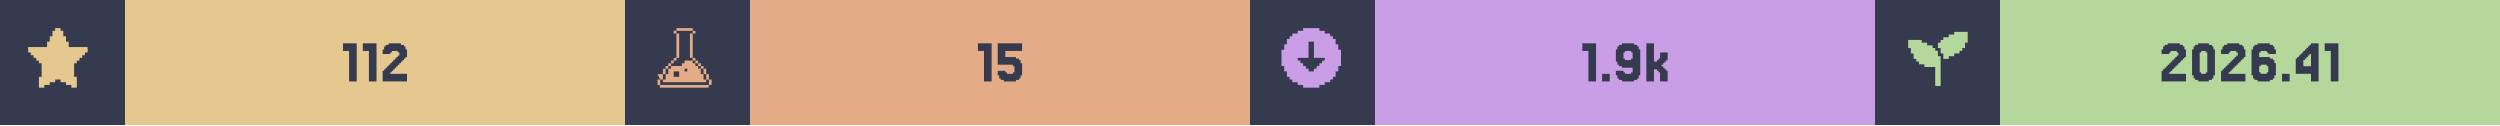
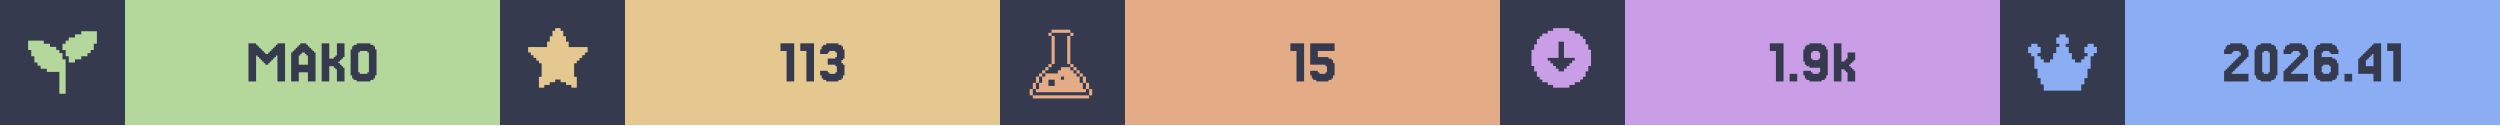
<svg xmlns="http://www.w3.org/2000/svg" width="1200" viewBox="0 0 200 10">
  <g>
    <rect width="200" height="10" fill="#363a4f" />
    <g class="badge" transform="translate(0 0)">
-       <path fill="#e5c890" d="M5.929 6.145h.216v.866h-.433v-.217H5.28v-.216h-.432v-.216h-.433v.216H3.98v.216h-.433v.217h-.433v-.866h.217V5.063h-.217v-.216H2.9V4.63h-.217v-.216h-.216v-.217H2.25v-.432h1.515v-.433h.216v-.433h.216v-.433h.217V2.25h.433v.216h.216v.433h.216v.433h.217v.433H7.01v.432h-.217v.217h-.216v.216h-.216v.217h-.217v.216H5.93z" />
-       <rect fill="#e5c890" width="40" height="10" x="10" y="0" />
-       <path fill="#363a4f" d="M28.537 3.467V6.516H27.927V4.077H27.439V3.467Z M30.122 3.467V6.516H29.512V4.077H29.024V3.467Z M31.341 5.663V5.785H31.22V5.907H32.561V6.516H30.61V5.663H30.732V5.541H30.854V5.419H30.976V5.297H31.098V5.175H31.22V5.053H31.341V4.931H31.463V4.809H31.585V4.687H31.707V4.565H31.829V4.443H31.951V4.199H31.829V4.077H31.341V4.199H31.22V4.321H30.61V3.955H30.732V3.711H30.854V3.589H31.098V3.467H32.073V3.589H32.317V3.711H32.439V3.955H32.561V4.565H32.439V4.687H32.317V4.809H32.195V4.931H32.073V5.053H31.951V5.175H31.829V5.297H31.707V5.419H31.585V5.541H31.463V5.663Z" />
+       <path transform="translate(2 2) scale(0.25)" fill="#b4d89c" d="M 18 2 L 18 3 L 16 3 L 16 4 L 14 4 L 14 5 L 13 5 L 13 6 L 12 6 L 12 8 L 13 8 L 13 10 L 14 10 L 14 12 L 16 12 L 16 11 L 18 11 L 18 10 L 20 10 L 20 9 L 21 9 L 21 8 L 22 8 L 22 6 L 23 6 L 23 2 L 18 2 z M 1 5 L 1 8 L 2 8 L 2 10 L 3 10 L 3 12 L 4 12 L 4 13 L 5 13 L 5 14 L 7 14 L 7 15 L 11 15 L 11 22 L 13 22 L 13 11 L 12 11 L 12 9 L 11 9 L 11 8 L 10 8 L 10 7 L 8 7 L 8 6 L 6 6 L 6 5 L 1 5 z" />
+       <rect fill="#b4d89c" width="30" height="10" x="10" y="0" />
+       <path fill="#363a4f" d="M21.463 5.053V5.175H21.22V5.053H21.098V4.931H20.976V4.809H20.854V4.687H20.732V4.565H20.61V4.443H20.488V6.516H19.878V3.467H20.488V3.589H20.61V3.711H20.732V3.833H20.854V3.955H20.976V4.077H21.098V4.199H21.22V4.321H21.463V4.199H21.585V4.077H21.707V3.955H21.829V3.833H21.951V3.711H22.073V3.589H22.195V3.467H22.805V6.516H22.195V4.443H22.073V4.565H21.951V4.687H21.829V4.809H21.707V4.931H21.585V5.053Z M24.634 5.175V4.443H24.512V4.321H24.39V4.199H24.146V4.321H24.024V4.443H23.902V5.175ZM23.415 4.199V4.077H23.537V3.955H23.659V3.833H23.78V3.711H23.902V3.589H24.024V3.467H24.512V3.589H24.634V3.711H24.756V3.833H24.878V3.955H25V4.077H25.122V4.199H25.244V6.516H24.634V5.785H23.902V6.516H23.293V4.199Z M27.317 5.297H27.439V5.419H27.561V6.516H26.951V5.541H26.829V5.419H26.707V5.297H26.341V6.516H25.732V3.467H26.341V4.687H26.707V4.565H26.829V4.443H26.951V3.467H27.561V4.565H27.439V4.687H27.317V4.809H27.195V4.931H27.073V5.053H27.195V5.175H27.317Z M30 6.029V6.272H29.878V6.394H29.634V6.516H28.537V6.394H28.293V6.272H28.171V6.029H28.049V3.955H28.171V3.711H28.293V3.589H28.537V3.467H29.634V3.589H29.878V3.711H30V3.955H30.122V6.029ZM28.78 5.785V5.907H29.39V5.785H29.512V4.199H29.39V4.077H28.78V4.199H28.659V5.785Z" />
    </g>
-     <g class="badge" transform="translate(50 0)">
-       <path fill="#e3ac86" d="M4.115 2.249v.216h1.3V2.25zm1.3.216v.217h.216v-.217zm0 .217h-.217V4.63h.217zm0 1.948v.217h.216V4.63zm.216.217v.216h.217v-.216zm.217.216v.217h.216v-.217zm.216.217v.216h.217V5.28zm.217.216v.433h.216v-.433zm.216.433v.433h.216v-.433zm.216.433v.433h.217v-.433zm0 .433H2.786v.216h3.896zm-3.896 0v-.433H2.6v.433zm0-.433h.216v-.433H2.6zm.216-.433h.217v-.433h-.217zm.217-.433h.216V5.28h-.216zm.216-.216h.217v-.217h-.217zm.217-.217h.216v-.216h-.216zm.216-.216h.216V4.63H3.9zm.216-.217h.217V2.682h-.217zm0-1.948v-.217H3.9v.217zm-.432 2.598v.216h-.217v.433h-.216v.433h-.217v.216h3.464v-.216h-.216v-.433h-.217v-.433h-.216V5.28h-.217v-.217h-.216v-.216h-.65v.216h-.217v.217zm1.082.216h.217v.217h-.217zm-.866.217h.433v.432h-.433z" />
-       <rect fill="#e3ac86" width="40" height="10" x="10" y="0" />
-       <path fill="#363a4f" d="M29.329 3.467V6.516H28.72V4.077H28.232V3.467Z M30.427 5.663V5.785H30.549V5.907H31.037V5.785H31.159V5.297H31.037V5.175H29.817V3.467H31.768V4.077H30.427V4.565H31.28V4.687H31.524V4.809H31.646V5.053H31.768V6.029H31.646V6.272H31.524V6.394H31.28V6.516H30.305V6.394H30.061V6.272H29.939V6.029H29.817V5.663Z" />
+     <g class="badge" transform="translate(40 0)">
+       <path transform="" fill="#e5c890" d="M5.929 6.145h.216v.866h-.433v-.217H5.28v-.216h-.432v-.216h-.433v.216H3.98v.216h-.433v.217h-.433v-.866h.217V5.063h-.217v-.216H2.9V4.63h-.217v-.216h-.216v-.217H2.25v-.432h1.515v-.433h.216v-.433h.216v-.433h.217V2.25h.433v.216h.216v.433h.216v.433h.217v.433H7.01v.432h-.217v.217h-.216v.216h-.216v.217h-.217v.216H5.93z" />
+       <rect fill="#e5c890" width="30" height="10" x="10" y="0" />
+       <path fill="#363a4f" d="M23.537 3.467V6.516H22.927V4.077H22.439V3.467Z M25.122 3.467V6.516H24.512V4.077H24.024V3.467Z M26.22 5.663V5.785H26.341V5.907H26.829V5.785H26.951V5.297H26.829V5.175H26.22V4.687H26.829V4.565H26.951V4.199H26.829V4.077H26.341V4.199H26.22V4.321H25.61V3.955H25.732V3.711H25.854V3.589H26.098V3.467H27.073V3.589H27.317V3.711H27.439V3.955H27.561V4.687H27.439V4.809H27.317V5.053H27.439V5.175H27.561V6.029H27.439V6.272H27.317V6.394H27.073V6.516H26.098V6.394H25.854V6.272H25.732V6.029H25.61V5.663Z" />
    </g>
-     <g class="badge" transform="translate(100 0)">
-       <path fill="#ca9ee6" d="M5.55 6.794h.432v-.216h.433v-.216h.216v-.217h.217v-.433h.216V5.28h.217V3.981h-.217v-.433h-.216v-.433h-.217V2.9h-.216v-.217h-.433v-.216h-.433V2.25h-1.298v.216h-.433v.216h-.433V2.9h-.216v.216h-.217v.433h-.216v.433h-.217v1.298h.217v.433h.216v.433h.217v.217h.216v.216h.433v.216h.433v.217h1.298zm-1.083-1.298v-.217h-.216v-.216h-.217v-.216h-.216V4.63h.866V3.332h.432V4.63h.866v.217h-.216v.216h-.217v.216h-.216v.217h-.217v.216h-.432v-.216z" />
-       <rect fill="#ca9ee6" width="40" height="10" x="10" y="0" />
-       <path fill="#363a4f" d="M27.683 3.467V6.516H27.073V4.077H26.585V3.467Z M28.78 5.907V6.516H28.171V5.907Z M30.61 4.687V4.199H30.488V4.077H30V4.199H29.878V4.687H30V4.809H30.488V4.687ZM29.39 6.272V6.029H29.268V5.663H29.878V5.785H30V5.907H30.488V5.785H30.61V5.419H29.756V5.297H29.512V5.175H29.39V4.931H29.268V3.955H29.39V3.711H29.512V3.589H29.756V3.467H30.732V3.589H30.976V3.711H31.098V3.955H31.22V6.029H31.098V6.272H30.976V6.394H30.732V6.516H29.756V6.394H29.512V6.272Z M32.561 4.931V4.809H32.683V4.687H32.805V4.199H33.415V4.809H33.293V4.931H33.171V5.053H33.049V5.175H32.927V5.297H33.049V5.419H33.171V5.541H33.293V5.663H33.415V6.516H32.805V5.785H32.683V5.663H32.561V5.541H32.317V6.516H31.707V3.467H32.317V4.931Z" />
+     <g class="badge" transform="translate(80 0)">
+       <path transform="translate(2 2) scale(0.25)" fill="#e3ac86" d="M 8.502 1.5 L 8.502 2.5 L 14.504 2.5 L 14.504 1.5 L 8.502 1.5 z M 14.504 2.5 L 14.504 3.5 L 15.504 3.5 L 15.504 2.5 L 14.504 2.5 z M 14.504 3.5 L 13.502 3.5 L 13.502 12.502 L 14.504 12.502 L 14.504 3.5 z M 14.504 12.502 L 14.504 13.502 L 15.504 13.502 L 15.504 12.502 L 14.504 12.502 z M 15.504 13.502 L 15.504 14.504 L 16.504 14.504 L 16.504 15.504 L 17.504 15.504 L 17.504 16.504 L 18.504 16.504 L 18.504 15.502 L 17.504 15.502 L 17.504 14.502 L 16.504 14.502 L 16.504 13.502 L 15.504 13.502 z M 18.504 16.504 L 18.504 18.504 L 19.504 18.504 L 19.504 16.504 L 18.504 16.504 z M 19.504 18.504 L 19.504 20.504 L 20.504 20.504 L 20.504 18.504 L 19.504 18.504 z M 20.504 20.504 L 20.504 22.504 L 21.504 22.504 L 21.504 20.504 L 20.504 20.504 z M 19.504 20.504 L 18.504 20.504 L 18.504 18.504 L 17.504 18.504 L 17.504 16.504 L 16.504 16.504 L 16.504 15.504 L 15.504 15.504 L 15.504 14.504 L 14.504 14.504 L 14.504 13.502 L 11.502 13.502 L 11.502 14.504 L 10.502 14.504 L 10.502 15.504 L 6.502 15.504 L 6.502 16.504 L 5.5 16.504 L 5.5 18.504 L 4.5 18.504 L 4.5 20.504 L 3.5 20.504 L 3.5 21.504 L 19.504 21.504 L 19.504 20.504 z M 3.5 20.504 L 3.5 18.504 L 2.5 18.504 L 2.5 20.504 L 3.5 20.504 z M 2.5 20.504 L 1.5 20.504 L 1.5 22.504 L 2.5 22.504 L 2.5 20.504 z M 3.5 18.504 L 4.5 18.504 L 4.5 16.504 L 3.5 16.504 L 3.5 18.504 z M 4.5 16.504 L 5.5 16.504 L 5.5 15.504 L 6.502 15.504 L 6.502 14.504 L 7.502 14.504 L 7.502 13.502 L 6.502 13.502 L 6.502 14.502 L 5.5 14.502 L 5.5 15.502 L 4.5 15.502 L 4.5 16.504 z M 7.502 13.502 L 8.502 13.502 L 8.502 12.502 L 7.502 12.502 L 7.502 13.502 z M 8.502 12.502 L 9.502 12.502 L 9.502 3.5 L 8.502 3.5 L 8.502 12.502 z M 8.502 3.5 L 8.502 2.5 L 7.502 2.5 L 7.502 3.5 L 8.502 3.5 z M 11.502 16.504 L 12.502 16.504 L 12.502 17.504 L 11.502 17.504 L 11.502 16.504 z M 7.502 17.504 L 9.502 17.504 L 9.502 19.504 L 7.502 19.504 L 7.502 17.504 z M 2.5 22.506 L 2.5 23.506 L 20.504 23.506 L 20.504 22.506 L 2.5 22.506 z" />
+       <rect fill="#e3ac86" width="30" height="10" x="10" y="0" />
+       <path fill="#363a4f" d="M24.329 3.467V6.516H23.72V4.077H23.232V3.467Z M25.427 5.663V5.785H25.549V5.907H26.037V5.785H26.159V5.297H26.037V5.175H24.817V3.467H26.768V4.077H25.427V4.565H26.28V4.687H26.524V4.809H26.646V5.053H26.768V6.029H26.646V6.272H26.524V6.394H26.28V6.516H25.305V6.394H25.061V6.272H24.939V6.029H24.817V5.663Z" />
    </g>
-     <g class="badge" transform="translate(150 0)">
-       <path fill="#b4d89c" d="M6.333 2.547v.216H5.9v.217h-.433v.216H5.25v.217h-.216v.433h.216v.432h.217v.433H5.9v-.216h.432v-.217h.433v-.216h.217v-.216h.216v-.433h.217v-.866zm-3.679.65v.649h.217v.432h.216v.433h.216v.217h.217v.216h.433v.217h.865v1.515h.433V4.495h-.216v-.433h-.217v-.216h-.216v-.217h-.433v-.216h-.433v-.217z" />
-       <rect fill="#b4d89c" width="40" height="10" x="10" y="0" />
-       <path fill="#363a4f" d="M23.659 5.663V5.785H23.537V5.907H24.878V6.516H22.927V5.663H23.049V5.541H23.171V5.419H23.293V5.297H23.415V5.175H23.537V5.053H23.659V4.931H23.78V4.809H23.902V4.687H24.024V4.565H24.146V4.443H24.268V4.199H24.146V4.077H23.659V4.199H23.537V4.321H22.927V3.955H23.049V3.711H23.171V3.589H23.415V3.467H24.39V3.589H24.634V3.711H24.756V3.955H24.878V4.565H24.756V4.687H24.634V4.809H24.512V4.931H24.39V5.053H24.268V5.175H24.146V5.297H24.024V5.419H23.902V5.541H23.78V5.663Z M27.073 6.029V6.272H26.951V6.394H26.707V6.516H25.854V6.394H25.61V6.272H25.488V6.029H25.366V3.955H25.488V3.711H25.61V3.589H25.854V3.467H26.707V3.589H26.951V3.711H27.073V3.955H27.195V6.029ZM26.098 5.785V5.907H26.463V5.785H26.585V4.199H26.463V4.077H26.098V4.199H25.976V5.785Z M28.415 5.663V5.785H28.293V5.907H29.634V6.516H27.683V5.663H27.805V5.541H27.927V5.419H28.049V5.297H28.171V5.175H28.293V5.053H28.415V4.931H28.537V4.809H28.659V4.687H28.78V4.565H28.902V4.443H29.024V4.199H28.902V4.077H28.415V4.199H28.293V4.321H27.683V3.955H27.805V3.711H27.927V3.589H28.171V3.467H29.146V3.589H29.39V3.711H29.512V3.955H29.634V4.565H29.512V4.687H29.39V4.809H29.268V4.931H29.146V5.053H29.024V5.175H28.902V5.297H28.78V5.419H28.659V5.541H28.537V5.663Z M30.854 5.785V5.907H31.341V5.785H31.463V5.297H31.341V5.175H30.854V5.297H30.732V5.785ZM30.732 4.565H31.585V4.687H31.829V4.809H31.951V5.053H32.073V6.029H31.951V6.272H31.829V6.394H31.585V6.516H30.61V6.394H30.366V6.272H30.244V6.029H30.122V3.955H30.244V3.711H30.366V3.589H30.61V3.467H31.585V3.589H31.829V3.711H31.951V3.955H32.073V4.321H31.463V4.199H31.341V4.077H30.854V4.199H30.732Z M33.171 5.907V6.516H32.561V5.907Z M34.268 4.199V4.077H34.39V3.955H34.512V3.833H34.634V3.711H34.756V3.589H34.878V3.467H35.488V6.516H34.878V5.907H33.658V4.687H33.781V4.565H33.902V4.443H34.024V4.321H34.146V4.199ZM34.512 4.565V4.687H34.39V4.809H34.268V5.297H34.878V4.321H34.756V4.443H34.634V4.565Z M37.073 3.467V6.516H36.463V4.077H35.976V3.467Z" />
+     <g class="badge" transform="translate(120 0)">
+       <path transform="" fill="#ca9ee6" d="M5.55 6.794h.432v-.216h.433v-.216h.216v-.217h.217v-.433h.216V5.28h.217V3.981h-.217v-.433h-.216v-.433h-.217V2.9h-.216v-.217h-.433v-.216h-.433V2.25h-1.298v.216h-.433v.216h-.433V2.9h-.216v.216h-.217v.433h-.216v.433h-.217v1.298h.217v.433h.216v.433h.217v.217h.216v.216h.433v.216h.433v.217h1.298zm-1.083-1.298v-.217h-.216v-.216h-.217v-.216h-.216V4.63h.866V3.332h.432V4.63h.866v.217h-.216v.216h-.217v.216h-.216v.217h-.217v.216h-.432v-.216z" />
+       <rect fill="#ca9ee6" width="30" height="10" x="10" y="0" />
+       <path fill="#363a4f" d="M22.683 3.467V6.516H22.073V4.077H21.585V3.467Z M23.78 5.907V6.516H23.171V5.907Z M25.61 4.687V4.199H25.488V4.077H25V4.199H24.878V4.687H25V4.809H25.488V4.687ZM24.39 6.272V6.029H24.268V5.663H24.878V5.785H25V5.907H25.488V5.785H25.61V5.419H24.756V5.297H24.512V5.175H24.39V4.931H24.268V3.955H24.39V3.711H24.512V3.589H24.756V3.467H25.732V3.589H25.976V3.711H26.098V3.955H26.22V6.029H26.098V6.272H25.976V6.394H25.732V6.516H24.756V6.394H24.512V6.272Z M27.561 4.931V4.809H27.683V4.687H27.805V4.199H28.415V4.809H28.293V4.931H28.171V5.053H28.049V5.175H27.927V5.297H28.049V5.419H28.171V5.541H28.293V5.663H28.415V6.516H27.805V5.785H27.683V5.663H27.561V5.541H27.317V6.516H26.707V3.467H27.317V4.931Z" />
+     </g>
+     <g class="badge" transform="translate(160 0)">
+       <path transform="translate(2 2) scale(0.25)" fill="#8aadf4" d="M23 7v2h-1v1h-1v4h-1v3h-1v2h-1v2H6v-2H5v-2H4v-3H3v-4H2V9H1V7h1V6h2v1h1v2H4v1h1v1h1v1h2v-1h1V9h1V7h1V6h-1V4h1V3h2v1h1v2h-1v1h1v2h1v2h1v1h2v-1h1v-1h1V9h-1V7h1V6h2v1z" />
+       <rect fill="#8aadf4" width="30" height="10" x="10" y="0" />
+       <path fill="#363a4f" d="M18.659 5.663V5.785H18.537V5.907H19.878V6.516H17.927V5.663H18.049V5.541H18.171V5.419H18.293V5.297H18.415V5.175H18.537V5.053H18.659V4.931H18.78V4.809H18.902V4.687H19.024V4.565H19.146V4.443H19.268V4.199H19.146V4.077H18.659V4.199H18.537V4.321H17.927V3.955H18.049V3.711H18.171V3.589H18.415V3.467H19.39V3.589H19.634V3.711H19.756V3.955H19.878V4.565H19.756V4.687H19.634V4.809H19.512V4.931H19.39V5.053H19.268V5.175H19.146V5.297H19.024V5.419H18.902V5.541H18.78V5.663Z M22.073 6.029V6.272H21.951V6.394H21.707V6.516H20.854V6.394H20.61V6.272H20.488V6.029H20.366V3.955H20.488V3.711H20.61V3.589H20.854V3.467H21.707V3.589H21.951V3.711H22.073V3.955H22.195V6.029ZM21.098 5.785V5.907H21.463V5.785H21.585V4.199H21.463V4.077H21.098V4.199H20.976V5.785Z M23.415 5.663V5.785H23.293V5.907H24.634V6.516H22.683V5.663H22.805V5.541H22.927V5.419H23.049V5.297H23.171V5.175H23.293V5.053H23.415V4.931H23.537V4.809H23.659V4.687H23.78V4.565H23.902V4.443H24.024V4.199H23.902V4.077H23.415V4.199H23.293V4.321H22.683V3.955H22.805V3.711H22.927V3.589H23.171V3.467H24.146V3.589H24.39V3.711H24.512V3.955H24.634V4.565H24.512V4.687H24.39V4.809H24.268V4.931H24.146V5.053H24.024V5.175H23.902V5.297H23.78V5.419H23.659V5.541H23.537V5.663Z M25.854 5.785V5.907H26.341V5.785H26.463V5.297H26.341V5.175H25.854V5.297H25.732V5.785ZM25.732 4.565H26.585V4.687H26.829V4.809H26.951V5.053H27.073V6.029H26.951V6.272H26.829V6.394H26.585V6.516H25.61V6.394H25.366V6.272H25.244V6.029H25.122V3.955H25.244V3.711H25.366V3.589H25.61V3.467H26.585V3.589H26.829V3.711H26.951V3.955H27.073V4.321H26.463V4.199H26.341V4.077H25.854V4.199H25.732Z M28.171 5.907V6.516H27.561V5.907Z M29.268 4.199V4.077H29.39V3.955H29.512V3.833H29.634V3.711H29.756V3.589H29.878V3.467H30.488V6.516H29.878V5.907H28.659V4.687H28.78V4.565H28.902V4.443H29.024V4.321H29.146V4.199ZM29.512 4.565V4.687H29.39V4.809H29.268V5.297H29.878V4.321H29.756V4.443H29.634V4.565Z M32.073 3.467V6.516H31.463V4.077H30.976V3.467Z" />
    </g>
  </g>
</svg>
